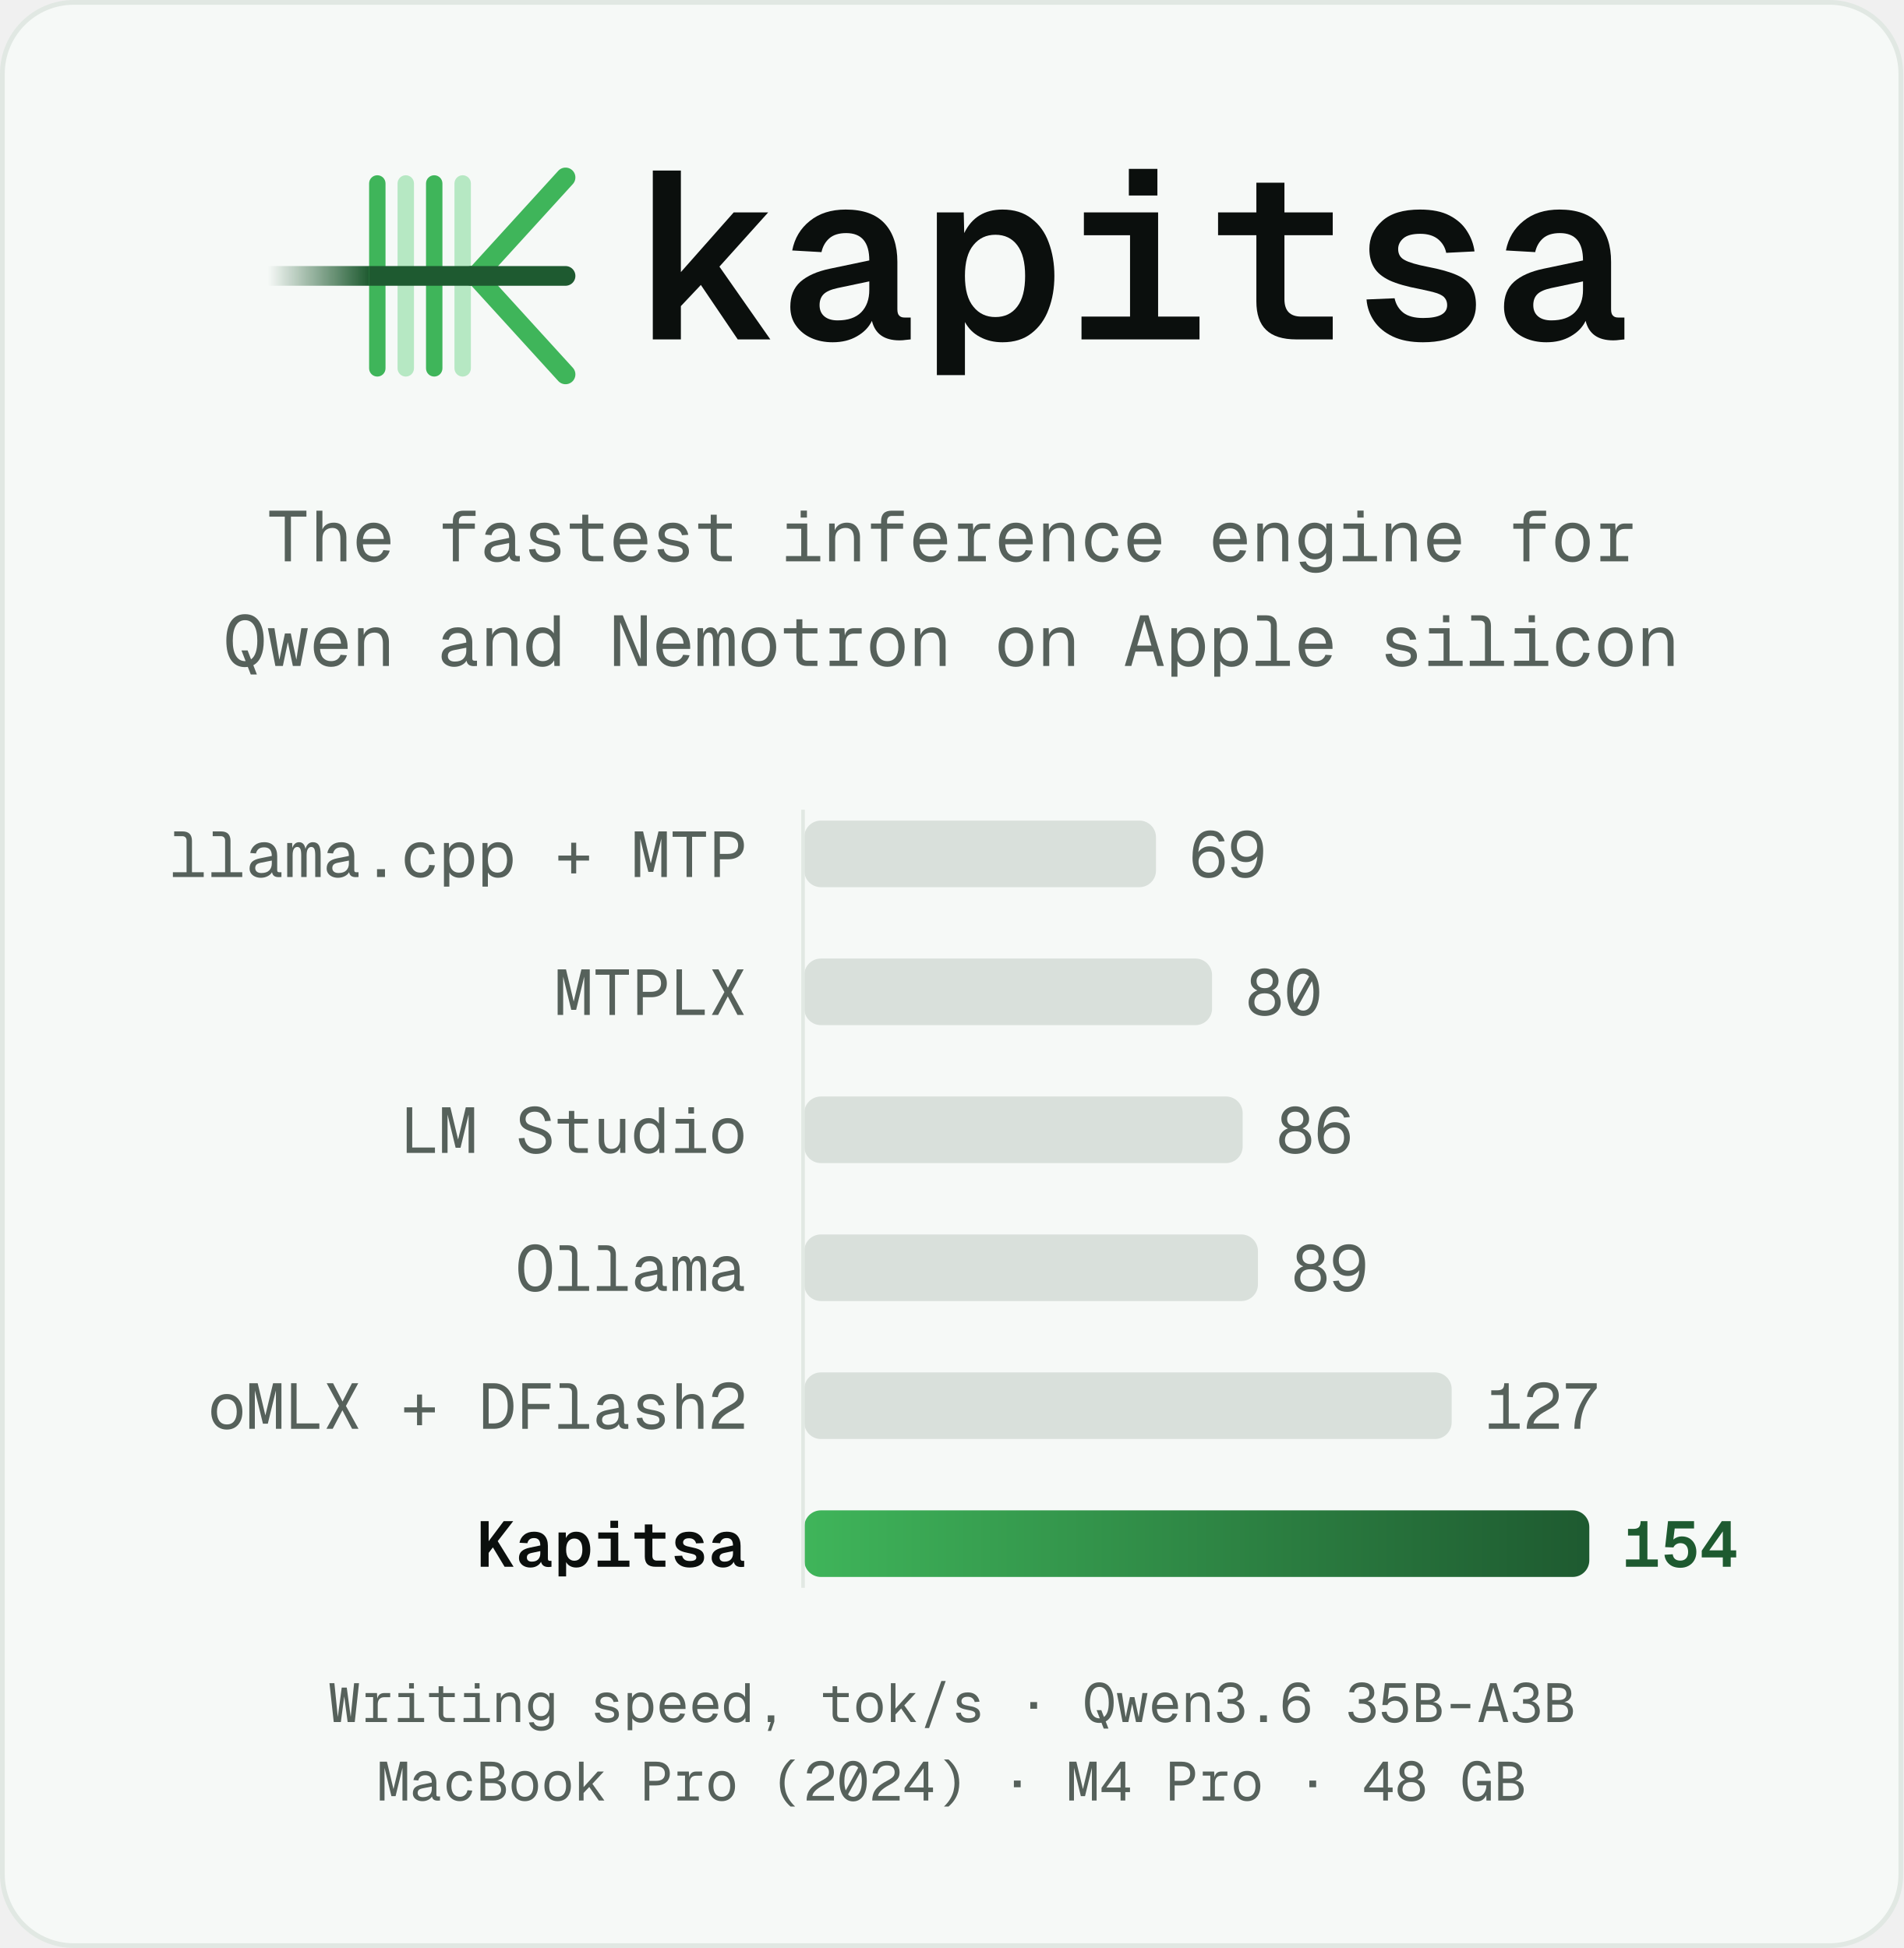
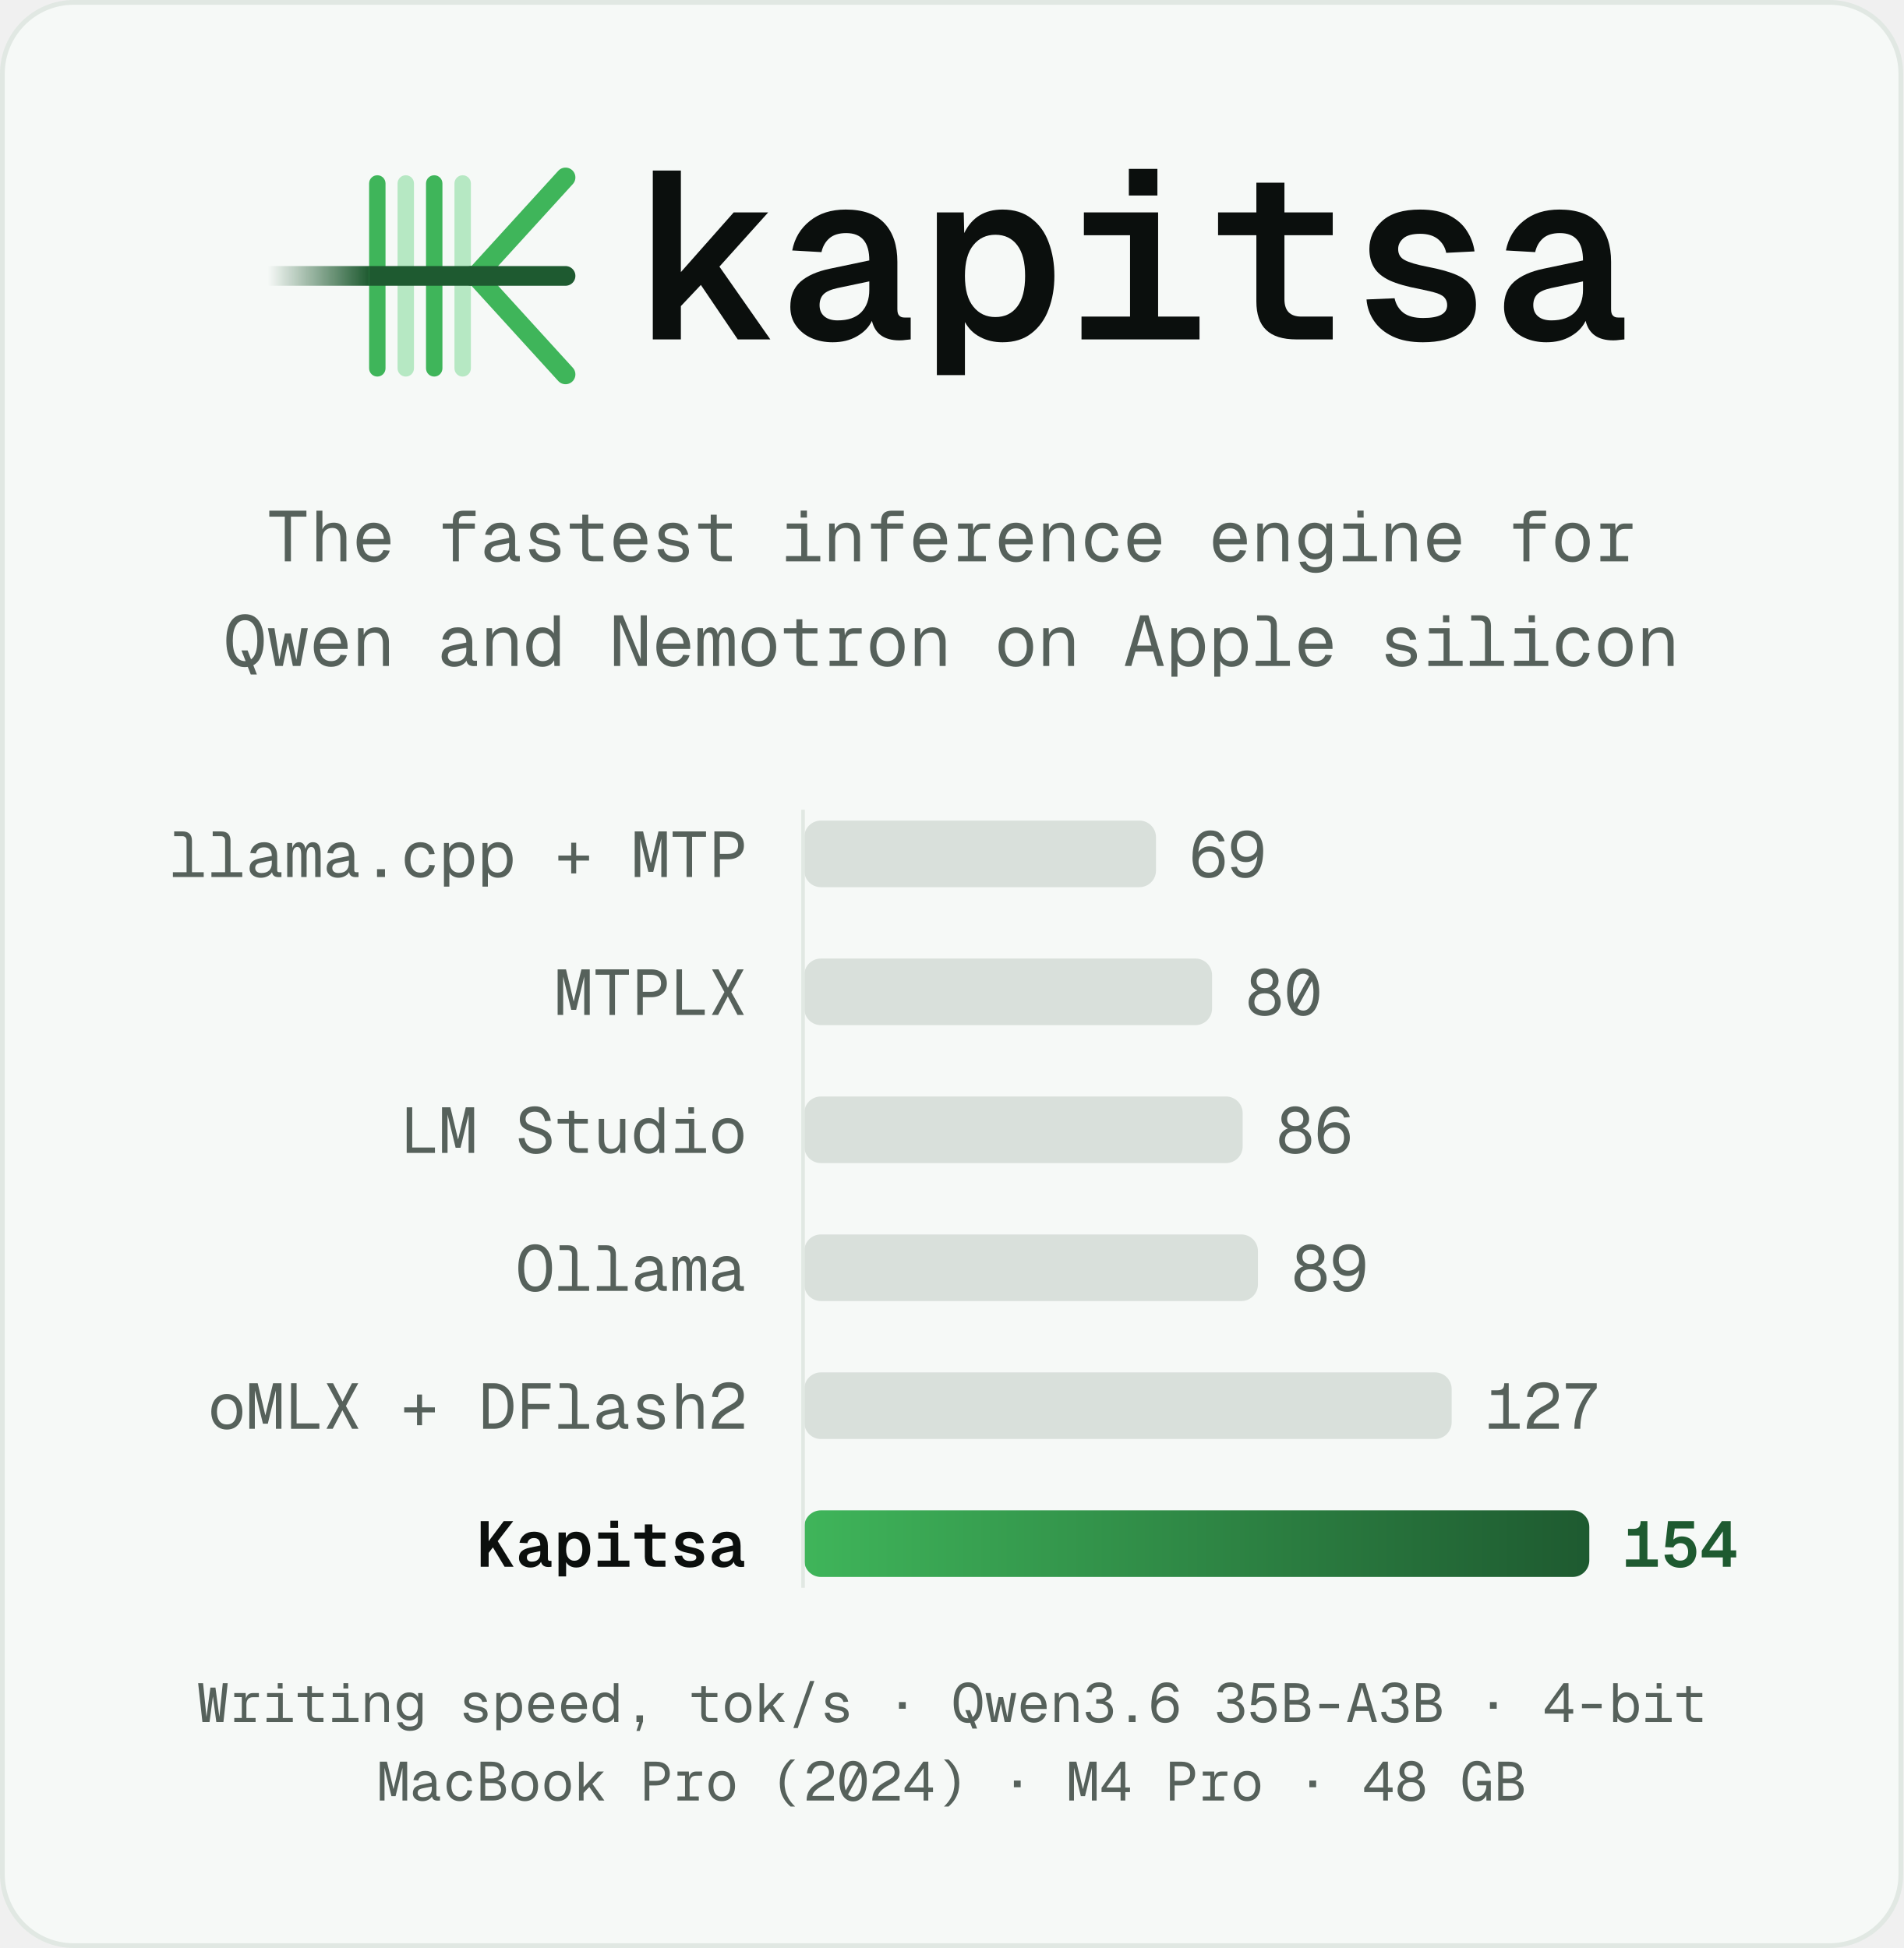
<svg xmlns="http://www.w3.org/2000/svg" width="800" height="819" viewBox="0 0 800 819" role="img" aria-labelledby="t d">
  <style>.f-bg{fill:#FFFFFF}.s-bg{stroke:#FFFFFF}.c-bg{stop-color:#FFFFFF}.f-card{fill:#F6F9F7}.s-card{stroke:#F6F9F7}.c-card{stop-color:#F6F9F7}.f-edge{fill:#E1E8E3}.s-edge{stroke:#E1E8E3}.c-edge{stop-color:#E1E8E3}.f-hi{fill:#1E5A30}.s-hi{stroke:#1E5A30}.c-hi{stop-color:#1E5A30}.f-main{fill:#3FB55A}.s-main{stroke:#3FB55A}.c-main{stop-color:#3FB55A}.f-dim{fill:#B6E8C3}.s-dim{stroke:#B6E8C3}.c-dim{stop-color:#B6E8C3}.f-text{fill:#0B0F0D}.s-text{stroke:#0B0F0D}.c-text{stop-color:#0B0F0D}.f-muted{fill:#56615B}.s-muted{stroke:#56615B}.c-muted{stop-color:#56615B}.f-bar{fill:#D9E0DB}.s-bar{stroke:#D9E0DB}.c-bar{stop-color:#D9E0DB}.f-rule{fill:#E1E8E3}.s-rule{stroke:#E1E8E3}.c-rule{stop-color:#E1E8E3}@media (prefers-color-scheme:dark){.f-bg{fill:#0B0F0D}.s-bg{stroke:#0B0F0D}.c-bg{stop-color:#0B0F0D}.f-card{fill:#0B0F0D}.s-card{stroke:#0B0F0D}.c-card{stop-color:#0B0F0D}.f-edge{fill:#1F2924}.s-edge{stroke:#1F2924}.c-edge{stop-color:#1F2924}.f-hi{fill:#9DF0B0}.s-hi{stroke:#9DF0B0}.c-hi{stop-color:#9DF0B0}.f-main{fill:#3FB55A}.s-main{stroke:#3FB55A}.c-main{stop-color:#3FB55A}.f-dim{fill:#1E5A30}.s-dim{stroke:#1E5A30}.c-dim{stop-color:#1E5A30}.f-text{fill:#E8EEE9}.s-text{stroke:#E8EEE9}.c-text{stop-color:#E8EEE9}.f-muted{fill:#8A9690}.s-muted{stroke:#8A9690}.c-muted{stop-color:#8A9690}.f-bar{fill:#29332E}.s-bar{stroke:#29332E}.c-bar{stop-color:#29332E}.f-rule{fill:#1F2924}.s-rule{stroke:#1F2924}.c-rule{stop-color:#1F2924}}</style>
  <defs>
    <linearGradient id="hnin" x1="0" x2="46.25" y1="0" y2="0" gradientUnits="userSpaceOnUse">
      <stop offset="0" class="c-hi" stop-opacity="0" />
      <stop offset="1" class="c-hi" />
    </linearGradient>
    <linearGradient id="hnk" x1="0" x2="1" y1="0" y2="0">
      <stop offset="0" class="c-main" />
      <stop offset="1" class="c-hi" />
    </linearGradient>
    <path id="gs0" d="m70 0v710h118v-427l222 251h145l-205-228 214-306h-137l-155 229-84-89v-140z" />
    <path id="gs1" d="m226-12q-50 0-90 18-40 18-64 52-24 33-24 79 0 67 42 105 43 38 123 55l167 35q0 115-97 115-46 0-71-22-25-22-33-58l-123 7q15 77 74 124 59 48 151 48 109 0 163-58 54-58 54-162v-199q0-20 8-27 7-8 22-8h26v-92q-6-1-20-2-13-2-27-2-96 0-116 82-19-40-63-65-43-25-102-25zm21 92q65 0 99 34 34 35 34 94v36l-133-28q-42-9-59-26-17-17-17-46 0-30 20-47 20-17 56-17z" />
    <path id="gs2" d="m64-150v684h113l2-87q48 99 161 99 74 0 122-38 49-37 72-100 24-64 24-141 0-77-24-140-23-63-72-101-48-38-122-38-53 0-94 22-41 21-64 63v-223zm246 244q59 0 92 44 33 43 33 129 0 86-33 129-33 44-92 44-57 0-92-43-36-43-36-130 0-87 36-130 35-43 92-43z" />
    <path id="gs3" d="m72 0v96h204v342h-194v96h312v-438h174v-96zm199 605v112h120v-112z" />
    <path id="gs4" d="m375 0q-86 0-127 40-41 39-41 120v278h-161v96h161v125h118v-125h203v-96h-203v-269q0-73 71-73h132v-96z" />
    <path id="gs5" d="m307-12q-75 0-126 24-51 24-79 65-28 41-32 91l118 5q8-38 37-61 29-22 83-22 101 0 101 54 0 17-9 29-8 12-33 21-25 8-74 18-80 15-126 36-46 22-65 54-20 32-20 78 0 70 54 118 53 48 159 48 76 0 124-25 48-25 73-65 26-40 32-86l-119-6q-7 35-35 58-28 22-74 22-49 0-71-19-22-19-22-45 0-32 27-46 26-15 98-29 79-15 123-35 44-20 61-50 18-30 18-75 0-73-60-115-60-42-163-42z" />
    <path id="gr6" d="m257 0v626h-217v84h520v-84h-217v-626z" />
    <path id="gr7" d="m100 0v710h84v-263q21 49 63 72 42 23 96 23 86 0 131-56 46-56 46-145v-341h-84v317q0 151-111 151-64 0-103-39-38-39-38-113v-316z" />
    <path id="gr8" d="m306-12q-75 0-130 34-54 34-84 96-29 63-29 147 0 84 29 146 30 62 84 97 53 34 126 34 69 0 122-32 53-33 83-95 30-62 30-151v-25h-386q5-85 45-128 41-43 110-43 52 0 86 24 33 25 46 65l90-7q-21-71-80-116-58-46-142-46zm-155 325h294q-6 77-45 113-39 36-98 36-61 0-100-38-40-37-51-111z" />
    <path id="gr9" d="m212 0v456h-142v74h142v34q0 71 36 108 37 38 112 38h170v-74h-170q-31 0-48-20-16-19-16-52v-34h224v-74h-224v-456z" />
    <path id="gra" d="m230-12q-50 0-90 18-40 18-63 50-23 33-23 76 0 68 40 106 41 37 128 54l178 36q0 68-30 101-31 33-88 33-55 0-86-24-31-25-43-71l-89 7q15 75 72 122 56 46 146 46 96 0 149-58 53-57 53-158v-220q0-18 8-25 8-7 24-7h34v-74q-16-2-44-2-42 0-68 17-25 17-34 55l-1 5q-21-39-69-63-47-24-104-24zm8 74q81 0 122 41 40 41 40 107v46l-162-32q-54-10-75-30-21-21-21-54 0-37 26-58 25-20 70-20z" />
    <path id="grb" d="m310-12q-69 0-119 24-50 24-79 64-28 41-32 91l88 6q8-49 44-77 35-28 98-28 59 0 92 17 32 17 32 53 0 23-11 38-11 15-41 26-30 10-88 20-77 14-120 34-44 21-62 52-18 31-18 74 0 69 52 114 52 46 149 46 66 0 111-24 44-23 70-62 26-38 34-84l-88-6q-9 42-42 69-32 27-86 27-58 0-86-23-28-23-28-57 0-40 30-57 30-17 102-29 82-13 127-34 45-20 63-50 18-30 18-74 0-47-28-80-27-34-74-52-48-18-108-18z" />
    <path id="grc" d="m378 0q-153 0-153 146v310h-175v74h175v124h84v-124h211v-74h-211v-310q0-72 69-72h142v-74z" />
    <path id="grd" d="m80 0v74h213v382h-203v74h287v-456h183v-74zm205 613v98h88v-98z" />
    <path id="gre" d="m84 0v530h77l2-95q21 54 67 81 47 26 102 26 61 0 102-27 40-27 61-73 21-45 21-101v-341h-84v317q0 74-29 113-29 38-89 38-61 0-104-38-42-39-42-113v-317z" />
    <path id="grf" d="m90 0v74h138v382h-138v74h208l6-103q25 103 127 103h109v-76h-108q-58 0-89-34-31-35-31-100v-246h168v-74z" />
    <path id="gr10" d="m314-12q-74 0-129 34-55 34-85 96-30 63-30 147 0 84 30 146 30 62 85 97 55 34 129 34 89 0 148-48 58-47 74-136l-88-6q-12 53-48 82-35 28-86 28-73 0-114-52-42-53-42-145 0-92 42-145 41-52 114-52 51 0 88 30 38 30 50 90l88-6q-16-88-76-141-61-53-150-53z" />
    <path id="gr11" d="m297-162q-85 0-145 42-60 42-77 112l88 6q12-37 43-58 30-22 91-22 72 0 111 29 38 29 38 87v86q-19-42-61-67-42-25-94-25-67 0-119 33-53 33-82 91-30 58-30 133 0 76 29 133 29 58 81 91 51 33 117 33 56 0 101-26 44-26 62-70v84h80v-494q0-93-62-146-61-52-171-52zm-2 270q68 0 109 48 41 47 42 129 2 82-40 129-42 48-111 48-70 0-109-48-38-47-38-129 0-82 40-129 39-48 107-48z" />
    <path id="gr12" d="m300-12q-73 0-128 34-54 34-84 96-30 63-30 147 0 85 30 147 30 62 84 96 55 34 128 34 73 0 128-34 54-34 84-96 30-62 30-147 0-84-30-147-30-62-84-96-55-34-128-34zm0 80q73 0 114 52 40 53 40 145 0 92-40 145-41 52-114 52-73 0-114-52-40-53-40-145 0-92 40-145 41-52 114-52z" />
    <path id="gr13" d="m300-16q-126 0-194 96-68 96-68 274 0 179 68 276 68 96 194 96 126 0 194-96 68-97 68-276 0-131-38-218-37-88-108-125l50-130h-86l-41 106q-19-3-39-3zm0 84q4 0 8 0l-58 150h86l48-125q88 63 88 261 0 140-44 214-45 74-128 74-82 0-127-74-45-74-45-214 0-139 45-212 45-74 127-74z" />
    <path id="gr14" d="m125 0l-105 530h92l69-442 78 368h82l78-368 69 442h92l-104-530h-106l-70 334-70-334z" />
    <path id="gr15" d="m267-12q-70 0-121 34-51 34-78 96-28 62-28 147 0 85 28 147 27 62 78 96 51 34 121 34 56 0 98-26 42-27 61-60v254h84v-710h-76l-3 79q-23-43-66-67-43-24-98-24zm5 80q72 0 113 53 41 53 41 144 0 92-41 145-41 52-115 52-65 0-104-52-38-53-38-145 0-91 38-144 39-53 106-53z" />
    <path id="gr16" d="m70 0v710h122l252-613v613h86v-710h-122l-252 613v-613z" />
    <path id="gr17" d="m40 0v530h77l2-78q14 42 41 66 26 24 64 24 79 0 99-99l1-6q13 49 42 77 30 28 72 28 64 0 93-44 29-44 29-146v-352h-84v340q0 71-15 100-15 28-47 28-31 0-52-31-20-31-20-99v-338h-84v340q0 68-14 98-15 30-48 30-31 0-52-31-20-31-20-99v-338z" />
    <path id="gr18" d="m26 0l216 710h116l216-710h-92l-58 202h-248l-58-202zm274 632l-100-346h200z" />
    <path id="gr19" d="m80-150v680h78l1-85q24 47 67 72 42 25 96 25 79 0 130-39 50-39 74-102 24-63 24-136 0-73-24-136-24-63-74-102-51-39-130-39-52 0-94 22-43 22-64 60v-220zm234 218q69 0 108 52 40 52 40 145 0 93-40 145-39 52-108 52-69 0-110-50-40-49-40-147 0-97 40-147 40-50 110-50z" />
    <path id="gr1a" d="m60 0v74h213v494q0 32-18 50-18 18-50 18h-125v74h129q148 0 148-148v-488h183v-74z" />
    <path id="gr1b" d="m238 0v122h124v-122z" />
    <path id="gr1c" d="m61 256v78h200v200h78v-200h200v-78h-200v-200h-78v200z" />
    <path id="gr1d" d="m262 80l-126 517v-597h-86v710h130l120-501 120 501h130v-710h-86v597l-126-517z" />
    <path id="gr1e" d="m90 0v710h216q111 0 178-58 66-57 66-159 0-102-66-159-67-58-178-58h-130v-276zm86 360h120q84 0 124 34 40 35 40 99 0 65-40 99-40 34-124 34h-120z" />
    <path id="gr1f" d="m302-16q-120 0-186 82-66 82-66 234 0 88 14 165 15 77 48 135 32 59 86 92 53 34 132 34 95 0 147-46 52-47 73-122l-90-8q-12 42-42 67-29 25-88 25-80 0-129-62-49-62-60-186l-1-7q26 39 72 65 45 26 106 26 70 0 122-30 52-30 81-84 29-55 29-128 0-78-32-134-31-57-86-88-56-30-130-30zm2 84q70 0 113 44 43 45 43 124 0 74-40 117-41 43-108 43-48 0-86-20-38-19-60-55-22-36-22-85 0-73 44-120 43-48 116-48z" />
    <path id="gr20" d="m298 726q120 0 186-82 66-82 66-234 0-88-14-165-15-77-48-135-32-59-86-92-53-34-132-34-94 0-146 46-53 47-74 122l90 8q12-42 42-67 30-25 88-25 80 0 129 62 49 62 60 186l1 7q-26-39-72-65-45-26-106-26-70 0-122 30-52 30-81 84-29 55-29 128 0 78 32 134 31 57 87 88 56 30 129 30zm-2-84q-70 0-113-44-43-44-43-124 0-73 40-116 41-44 108-44 48 0 86 20 38 19 60 55 22 36 22 85 0 74-43 121-43 47-117 47z" />
    <path id="gr21" d="m100 0v710h86v-626h354v-84z" />
    <path id="gr22" d="m50 0l196 357-192 353h100l147-285 147 285h98l-192-354 196-356h-100l-151 289-151-289z" />
    <path id="gr23" d="m300-16q-70 0-127 24-57 24-90 71-33 47-33 116 0 69 37 117 37 48 100 70-47 19-75 56-28 36-28 93 0 56 28 100 28 44 76 69 49 26 112 26 63 0 112-26 49-25 76-69 28-44 28-100 0-57-28-93-28-37-75-56 63-22 100-70 37-48 37-117 0-69-33-116-33-47-89-71-57-24-128-24zm0 433q57 0 92 29 34 28 34 85 0 51-34 81-33 30-92 30-58 0-92-30-34-30-34-81 0-57 34-85 35-29 92-29zm0-349q70 0 115 32 45 33 45 100 0 62-40 100-40 37-120 37-79 0-120-37-40-38-40-100 0-67 45-100 45-32 115-32z" />
    <path id="gr24" d="m300-16q-77 0-134 45-56 45-86 128-30 83-30 197 0 115 30 198 30 83 86 128 57 46 134 46 78 0 134-46 56-45 86-128 30-83 30-198 0-114-30-197-30-83-86-128-56-45-134-45zm-160 370q0-100 25-170l228 415q-39 43-93 43-74 0-117-78-43-77-43-210zm160-286q74 0 117 78 43 77 43 208 0 101-25 171l-228-414q39-43 93-43z" />
    <path id="gr25" d="m311-16q-75 0-133 31-58 31-93 85-35 55-41 127l90 6q11-79 58-122 46-43 121-43 74 0 113 28 40 29 40 81 0 34-16 59-15 24-58 46-42 21-125 44-74 21-119 46-46 26-66 62-21 37-21 90 0 60 29 106 28 45 81 70 53 26 126 26 73 0 125-30 52-29 82-80 31-51 39-116l-90-6q-9 65-47 106-39 42-111 42-66 0-105-32-39-31-39-82 0-33 15-54 14-22 51-38 37-17 104-36 87-24 139-54 51-30 74-71 22-41 22-100 0-56-31-99-31-44-86-68-55-24-128-24z" />
    <path id="gr26" d="m263-12q-79 0-126 54-47 53-47 147v341h84v-318q0-77 28-114 27-36 84-36 62 0 98 40 36 41 36 112v316h84v-530h-80v86q-44-98-161-98z" />
    <path id="gr27" d="m300-16q-126 0-194 96-68 96-68 274 0 179 68 276 68 96 194 96 126 0 194-96 68-97 68-276 0-178-68-274-68-96-194-96zm0 84q83 0 128 74 44 73 44 212 0 140-44 214-45 74-128 74-82 0-127-74-45-74-45-214 0-139 45-212 45-74 127-74z" />
    <path id="gr28" d="m90 0v710h168q92 0 160-42 69-41 106-120 38-80 38-194 0-114-38-193-37-79-106-120-68-41-160-41zm86 84h77q104 0 161 68 58 67 58 202 0 135-58 204-57 68-161 68h-77z" />
    <path id="gr29" d="m100 0v710h440v-82h-354v-240h336v-82h-336v-306z" />
    <path id="gr2a" d="m50 0q0 75 24 136 23 60 82 115 60 55 166 111 49 26 79 48 30 22 44 47 14 25 14 61 0 55-35 90-36 34-107 34-75 0-119-39-43-39-54-111l-90 6q12 104 80 166 68 62 183 62 110 0 171-57 61-57 61-149 0-54-18-94-18-39-61-73-42-34-116-73-96-51-146-103-49-52-52-93h394v-84z" />
    <path id="gr2b" d="m60 0v84h224v442h-186v74h96q57 0 82 25 24 25 24 85h70v-626h170v-84z" />
    <path id="gr2c" d="m192 0q0 110 30 220 31 109 88 212 57 103 136 194h-386v84h480v-78q-89-102-146-202-57-99-84-204-26-106-26-226z" />
    <path id="gs2d" d="m52 0v710h124v-312l234 312h148l-241-311 247-399h-140l-182 302-66-86v-216z" />
    <path id="gs2e" d="m52 0v114h210v372h-178v104h84q60 0 86 27 26 27 26 93h106v-596h162v-114z" />
    <path id="gs2f" d="m299-16q-73 0-127 26-53 27-84 73-31 46-36 104l128 8q13-99 119-99 56 0 89 35 32 35 32 100 0 65-32 101-32 36-88 36-36 0-66-18-30-19-43-49l-129 5 45 404h405v-114h-301l-21-172q26 24 60 36 33 13 70 13 70 0 121-31 51-32 79-86 28-55 28-125 0-73-32-129-31-55-87-86-56-32-130-32z" />
    <path id="gs30" d="m360 0v146h-328v104l312 460h139v-454h85v-110h-85v-146zm-210 256h210v295z" />
    <path id="gr31" d="m108 0l-78 710h90l62-617 72 537h92l72-537 62 617h90l-78-710h-130l-62 469-62-469z" />
    <path id="gr32" d="m240-162l54 162h-54v122h120v-112l-60-172z" />
    <path id="gr33" d="m90 0v710h84v-465l258 285h112l-209-225 219-305h-102l-174 248-104-110v-138z" />
    <path id="gr34" d="m108-110l304 860h80l-304-860z" />
    <path id="gr35" d="m238 243v122h124v-122z" />
    <path id="gr36" d="m294-16q-115 0-177 56-62 55-67 143l89 6q6-65 49-93 42-28 106-28 43 0 81 12 38 13 61 42 24 28 24 76 0 71-46 104-46 33-115 33h-56v84h56q37 0 68 11 31 11 49 36 19 24 19 64 0 55-35 84-35 28-101 28-67 0-101-27-35-27-42-74l-90 6q10 80 70 129 60 50 163 50 104 0 165-52 61-51 61-140 0-114-123-152 69-19 108-68 40-48 40-116 0-68-33-116-33-48-91-73-58-25-132-25z" />
    <path id="gr37" d="m298-16q-69 0-120 25-52 25-82 70-31 45-36 104l90 6q8-60 48-91 39-30 100-30 69 0 110 42 42 43 42 118 0 75-40 118-39 44-110 44-42 0-80-20-39-21-56-59h-92l47 399h378v-84h-299l-26-214q26 30 64 45 38 15 76 15 68 0 120-32 51-31 80-86 28-55 28-126 0-71-31-126-31-56-85-87-55-31-126-31z" />
    <path id="gr38" d="m90 0v710h200q117 0 176-52 60-52 60-142 0-58-35-98-35-41-94-52 75-10 117-54 42-45 42-114 0-92-64-145-64-53-177-53zm86 403h118q74 0 108 29 34 29 34 82 0 54-34 83-34 29-108 29h-118zm0-319h140q77 0 114 30 36 30 36 84 0 57-38 89-38 32-112 32h-140z" />
    <path id="gr39" d="m120 252v79h360v-79z" />
-     <path id="gr3a" d="m356-110q-78 69-120 140-43 72-60 144-16 73-16 146 0 73 16 146 17 72 60 144 42 71 120 140h84q-75-71-117-143-42-72-59-143-17-72-17-144 0-72 17-144 17-71 59-142 42-72 117-144z" />
-     <path id="gr3b" d="m388 0v154h-348v78l342 478h92v-472h86v-84h-86v-154zm-260 238h260v352z" />
-     <path id="gr3c" d="m244-110h-84q75 72 117 144 42 71 59 142 17 72 17 144 0 72-17 144-17 71-59 143-42 72-117 143h84q78-69 120-140 43-72 60-144 16-73 16-146 0-73-16-146-17-72-60-144-42-71-120-140z" />
-     <path id="gr3d" d="m298-16q-75 0-134 42-58 41-92 124-34 82-34 204 0 115 32 198 31 83 90 128 59 46 142 46 65 0 116-29 50-29 84-81 34-51 49-118l-90-6q-17 66-57 108-39 42-102 42-83 0-128-75-46-75-46-213 0-137 46-212 47-74 132-74 76 0 120 58 45 59 48 151h-170v82h250v-359h-80l-2 98q-25-52-66-83-42-31-108-31z" />
+     <path id="gr3a" d="m388 0v154h-348v78l342 478h92v-472h86v-84h-86v-154zm-260 238h260v352z" />
+     <path id="gr3b" d="m333-12q-55 0-98 24-43 24-66 67l-3-79h-76v710h84v-254q19 33 61 60 42 26 98 26 70 0 121-34 51-34 78-96 28-62 28-147 0-85-28-147-27-62-78-96-51-34-121-34zm-5 80q67 0 106 53 38 53 38 144 0 92-38 145-39 52-104 52-73 0-114-52-42-53-42-145 0-91 41-144 41-53 113-53z" />
+     <path id="gr3c" d="m356-110q-78 69-120 140-43 72-60 144-16 73-16 146 0 73 16 146 17 72 60 144 42 71 120 140h84q-75-71-117-143-42-72-59-143-17-72-17-144 0-72 17-144 17-71 59-142 42-72 117-144z" />
+     <path id="gr3d" d="m244-110h-84q75 72 117 144 42 71 59 142 17 72 17 144 0 72-17 144-17 71-59 143-42 72-117 143h84q78-69 120-140 43-72 60-144 16-73 16-146 0-73-16-146-17-72-60-144-42-71-120-140z" />
+     <path id="gr3e" d="m298-16q-75 0-134 42-58 41-92 124-34 82-34 204 0 115 32 198 31 83 90 128 59 46 142 46 65 0 116-29 50-29 84-81 34-51 49-118l-90-6q-17 66-57 108-39 42-102 42-83 0-128-75-46-75-46-213 0-137 46-212 47-74 132-74 76 0 120 58 45 59 48 151h-170v82h250v-359h-80l-2 98q-25-52-66-83-42-31-108-31z" />
  </defs>
  <rect x="1" y="1" width="798" height="817" rx="30" class="f-card s-edge" stroke-width="2" />
  <g transform="translate(112.6 70) scale(0.92)" fill="none">
    <path d="M0 50H46.75" stroke="url(#hnin)" stroke-width="9" />
    <rect x="46.25" y="4" width="7.5" height="92" rx="3.75" class="f-main" />
    <rect x="59.25" y="4" width="7.5" height="92" rx="3.75" class="f-dim" />
    <rect x="72.25" y="4" width="7.5" height="92" rx="3.75" class="f-main" />
    <rect x="85.25" y="4" width="7.5" height="92" rx="3.75" class="f-dim" />
    <path d="M46.25 50H95" class="s-hi" stroke-width="9" />
    <path d="M95 50L136 5M95 50L136 95" class="s-main" stroke-width="9" stroke-linecap="round" />
    <path d="M93 50H136" class="s-hi" stroke-width="9" stroke-linecap="round" />
  </g>
  <g transform="translate(267.4 142.7) scale(0.1 -0.1)" class="f-text">
    <use href="#gs0" />
    <use href="#gs1" x="600" />
    <use href="#gs2" x="1200" />
    <use href="#gs3" x="1800" />
    <use href="#gs4" x="2400" />
    <use href="#gs5" x="3000" />
    <use href="#gs1" x="3600" />
  </g>
  <g transform="translate(112 236) scale(0.03 -0.03)" class="f-muted">
    <use href="#gr6" />
    <use href="#gr7" x="600" />
    <use href="#gr8" x="1200" />
    <use href="#gr9" x="2400" />
    <use href="#gra" x="3000" />
    <use href="#grb" x="3600" />
    <use href="#grc" x="4200" />
    <use href="#gr8" x="4800" />
    <use href="#grb" x="5400" />
    <use href="#grc" x="6000" />
    <use href="#grd" x="7200" />
    <use href="#gre" x="7800" />
    <use href="#gr9" x="8400" />
    <use href="#gr8" x="9000" />
    <use href="#grf" x="9600" />
    <use href="#gr8" x="10200" />
    <use href="#gre" x="10800" />
    <use href="#gr10" x="11400" />
    <use href="#gr8" x="12000" />
    <use href="#gr8" x="13200" />
    <use href="#gre" x="13800" />
    <use href="#gr11" x="14400" />
    <use href="#grd" x="15000" />
    <use href="#gre" x="15600" />
    <use href="#gr8" x="16200" />
    <use href="#gr9" x="17400" />
    <use href="#gr12" x="18000" />
    <use href="#grf" x="18600" />
  </g>
  <g transform="translate(94 280) scale(0.03 -0.03)" class="f-muted">
    <use href="#gr13" />
    <use href="#gr14" x="600" />
    <use href="#gr8" x="1200" />
    <use href="#gre" x="1800" />
    <use href="#gra" x="3000" />
    <use href="#gre" x="3600" />
    <use href="#gr15" x="4200" />
    <use href="#gr16" x="5400" />
    <use href="#gr8" x="6000" />
    <use href="#gr17" x="6600" />
    <use href="#gr12" x="7200" />
    <use href="#grc" x="7800" />
    <use href="#grf" x="8400" />
    <use href="#gr12" x="9000" />
    <use href="#gre" x="9600" />
    <use href="#gr12" x="10800" />
    <use href="#gre" x="11400" />
    <use href="#gr18" x="12600" />
    <use href="#gr19" x="13200" />
    <use href="#gr19" x="13800" />
    <use href="#gr1a" x="14400" />
    <use href="#gr8" x="15000" />
    <use href="#grb" x="16200" />
    <use href="#grd" x="16800" />
    <use href="#gr1a" x="17400" />
    <use href="#grd" x="18000" />
    <use href="#gr10" x="18600" />
    <use href="#gr12" x="19200" />
    <use href="#gre" x="19800" />
  </g>
  <rect x="338.05" y="345" width="147.86" height="28" rx="7" class="f-bar" />
  <g transform="translate(71.05 368.72) scale(0.027 -0.027)" class="f-muted">
    <use href="#gr1a" />
    <use href="#gr1a" x="600" />
    <use href="#gra" x="1200" />
    <use href="#gr17" x="1800" />
    <use href="#gra" x="2400" />
    <use href="#gr1b" x="3000" />
    <use href="#gr10" x="3600" />
    <use href="#gr19" x="4200" />
    <use href="#gr19" x="4800" />
    <use href="#gr1c" x="6000" />
    <use href="#gr1d" x="7200" />
    <use href="#gr6" x="7800" />
    <use href="#gr1e" x="8400" />
  </g>
  <g transform="translate(499.91 368.72) scale(0.027 -0.027)" class="f-muted">
    <use href="#gr1f" />
    <use href="#gr20" x="600" />
  </g>
  <rect x="338.05" y="403" width="171.43" height="28" rx="7" class="f-bar" />
  <g transform="translate(233.05 426.72) scale(0.027 -0.027)" class="f-muted">
    <use href="#gr1d" />
    <use href="#gr6" x="600" />
    <use href="#gr1e" x="1200" />
    <use href="#gr21" x="1800" />
    <use href="#gr22" x="2400" />
  </g>
  <g transform="translate(523.48 426.72) scale(0.027 -0.027)" class="f-muted">
    <use href="#gr23" />
    <use href="#gr24" x="600" />
  </g>
  <rect x="338.05" y="461" width="184.29" height="28" rx="7" class="f-bar" />
  <g transform="translate(168.25 484.72) scale(0.027 -0.027)" class="f-muted">
    <use href="#gr21" />
    <use href="#gr1d" x="600" />
    <use href="#gr25" x="1800" />
    <use href="#grc" x="2400" />
    <use href="#gr26" x="3000" />
    <use href="#gr15" x="3600" />
    <use href="#grd" x="4200" />
    <use href="#gr12" x="4800" />
  </g>
  <g transform="translate(536.34 484.72) scale(0.027 -0.027)" class="f-muted">
    <use href="#gr23" />
    <use href="#gr1f" x="600" />
  </g>
  <rect x="338.05" y="519" width="190.71" height="28" rx="7" class="f-bar" />
  <g transform="translate(216.85 542.72) scale(0.027 -0.027)" class="f-muted">
    <use href="#gr27" />
    <use href="#gr1a" x="600" />
    <use href="#gr1a" x="1200" />
    <use href="#gra" x="1800" />
    <use href="#gr17" x="2400" />
    <use href="#gra" x="3000" />
  </g>
  <g transform="translate(542.76 542.72) scale(0.027 -0.027)" class="f-muted">
    <use href="#gr23" />
    <use href="#gr20" x="600" />
  </g>
  <rect x="338.05" y="577" width="272.14" height="28" rx="7" class="f-bar" />
  <g transform="translate(87.25 600.72) scale(0.027 -0.027)" class="f-muted">
    <use href="#gr12" />
    <use href="#gr1d" x="600" />
    <use href="#gr21" x="1200" />
    <use href="#gr22" x="1800" />
    <use href="#gr1c" x="3000" />
    <use href="#gr28" x="4200" />
    <use href="#gr29" x="4800" />
    <use href="#gr1a" x="5400" />
    <use href="#gra" x="6000" />
    <use href="#grb" x="6600" />
    <use href="#gr7" x="7200" />
    <use href="#gr2a" x="7800" />
  </g>
  <g transform="translate(624.19 600.72) scale(0.027 -0.027)" class="f-muted">
    <use href="#gr2b" />
    <use href="#gr2a" x="600" />
    <use href="#gr2c" x="1200" />
  </g>
  <rect x="338.05" y="635" width="330" height="28" rx="7" fill="url(#hnk)" />
  <g transform="translate(200.65 658.72) scale(0.027 -0.027)" class="f-text">
    <use href="#gs2d" />
    <use href="#gs1" x="600" />
    <use href="#gs2" x="1200" />
    <use href="#gs3" x="1800" />
    <use href="#gs4" x="2400" />
    <use href="#gs5" x="3000" />
    <use href="#gs1" x="3600" />
  </g>
  <g transform="translate(682.05 658.72) scale(0.027 -0.027)" class="f-hi">
    <use href="#gs2e" />
    <use href="#gs2f" x="600" />
    <use href="#gs30" x="1200" />
  </g>
  <path d="M337.55 340.44V667.56" class="s-rule" stroke-width="1.5" />
-   <g transform="translate(137.8 724) scale(0.023 -0.023)" class="f-muted">
+   <g transform="translate(82.6 724) scale(0.023 -0.023)" class="f-muted">
    <use href="#gr31" />
    <use href="#grf" x="600" />
    <use href="#grd" x="1200" />
    <use href="#grc" x="1800" />
    <use href="#grd" x="2400" />
    <use href="#gre" x="3000" />
    <use href="#gr11" x="3600" />
    <use href="#grb" x="4800" />
    <use href="#gr19" x="5400" />
    <use href="#gr8" x="6000" />
    <use href="#gr8" x="6600" />
    <use href="#gr15" x="7200" />
    <use href="#gr32" x="7800" />
    <use href="#grc" x="9000" />
    <use href="#gr12" x="9600" />
    <use href="#gr33" x="10200" />
    <use href="#gr34" x="10800" />
    <use href="#grb" x="11400" />
    <use href="#gr35" x="12600" />
    <use href="#gr13" x="13800" />
    <use href="#gr14" x="14400" />
    <use href="#gr8" x="15000" />
    <use href="#gre" x="15600" />
    <use href="#gr36" x="16200" />
    <use href="#gr1b" x="16800" />
    <use href="#gr1f" x="17400" />
    <use href="#gr36" x="18600" />
    <use href="#gr37" x="19200" />
    <use href="#gr38" x="19800" />
    <use href="#gr39" x="20400" />
    <use href="#gr18" x="21000" />
    <use href="#gr36" x="21600" />
    <use href="#gr38" x="22200" />
+     <use href="#gr35" x="23400" />
+     <use href="#gr3a" x="24600" />
+     <use href="#gr39" x="25200" />
+     <use href="#gr3b" x="25800" />
+     <use href="#grd" x="26400" />
+     <use href="#grc" x="27000" />
  </g>
  <g transform="translate(158.5 757) scale(0.023 -0.023)" class="f-muted">
    <use href="#gr1d" />
    <use href="#gra" x="600" />
    <use href="#gr10" x="1200" />
    <use href="#gr38" x="1800" />
    <use href="#gr12" x="2400" />
    <use href="#gr12" x="3000" />
    <use href="#gr33" x="3600" />
    <use href="#gr1e" x="4800" />
    <use href="#grf" x="5400" />
    <use href="#gr12" x="6000" />
-     <use href="#gr3a" x="7200" />
+     <use href="#gr3c" x="7200" />
    <use href="#gr2a" x="7800" />
    <use href="#gr24" x="8400" />
    <use href="#gr2a" x="9000" />
-     <use href="#gr3b" x="9600" />
-     <use href="#gr3c" x="10200" />
+     <use href="#gr3a" x="9600" />
+     <use href="#gr3d" x="10200" />
    <use href="#gr35" x="11400" />
    <use href="#gr1d" x="12600" />
-     <use href="#gr3b" x="13200" />
+     <use href="#gr3a" x="13200" />
    <use href="#gr1e" x="14400" />
    <use href="#grf" x="15000" />
    <use href="#gr12" x="15600" />
    <use href="#gr35" x="16800" />
-     <use href="#gr3b" x="18000" />
+     <use href="#gr3a" x="18000" />
    <use href="#gr23" x="18600" />
-     <use href="#gr3d" x="19800" />
+     <use href="#gr3e" x="19800" />
    <use href="#gr38" x="20400" />
  </g>
</svg>
